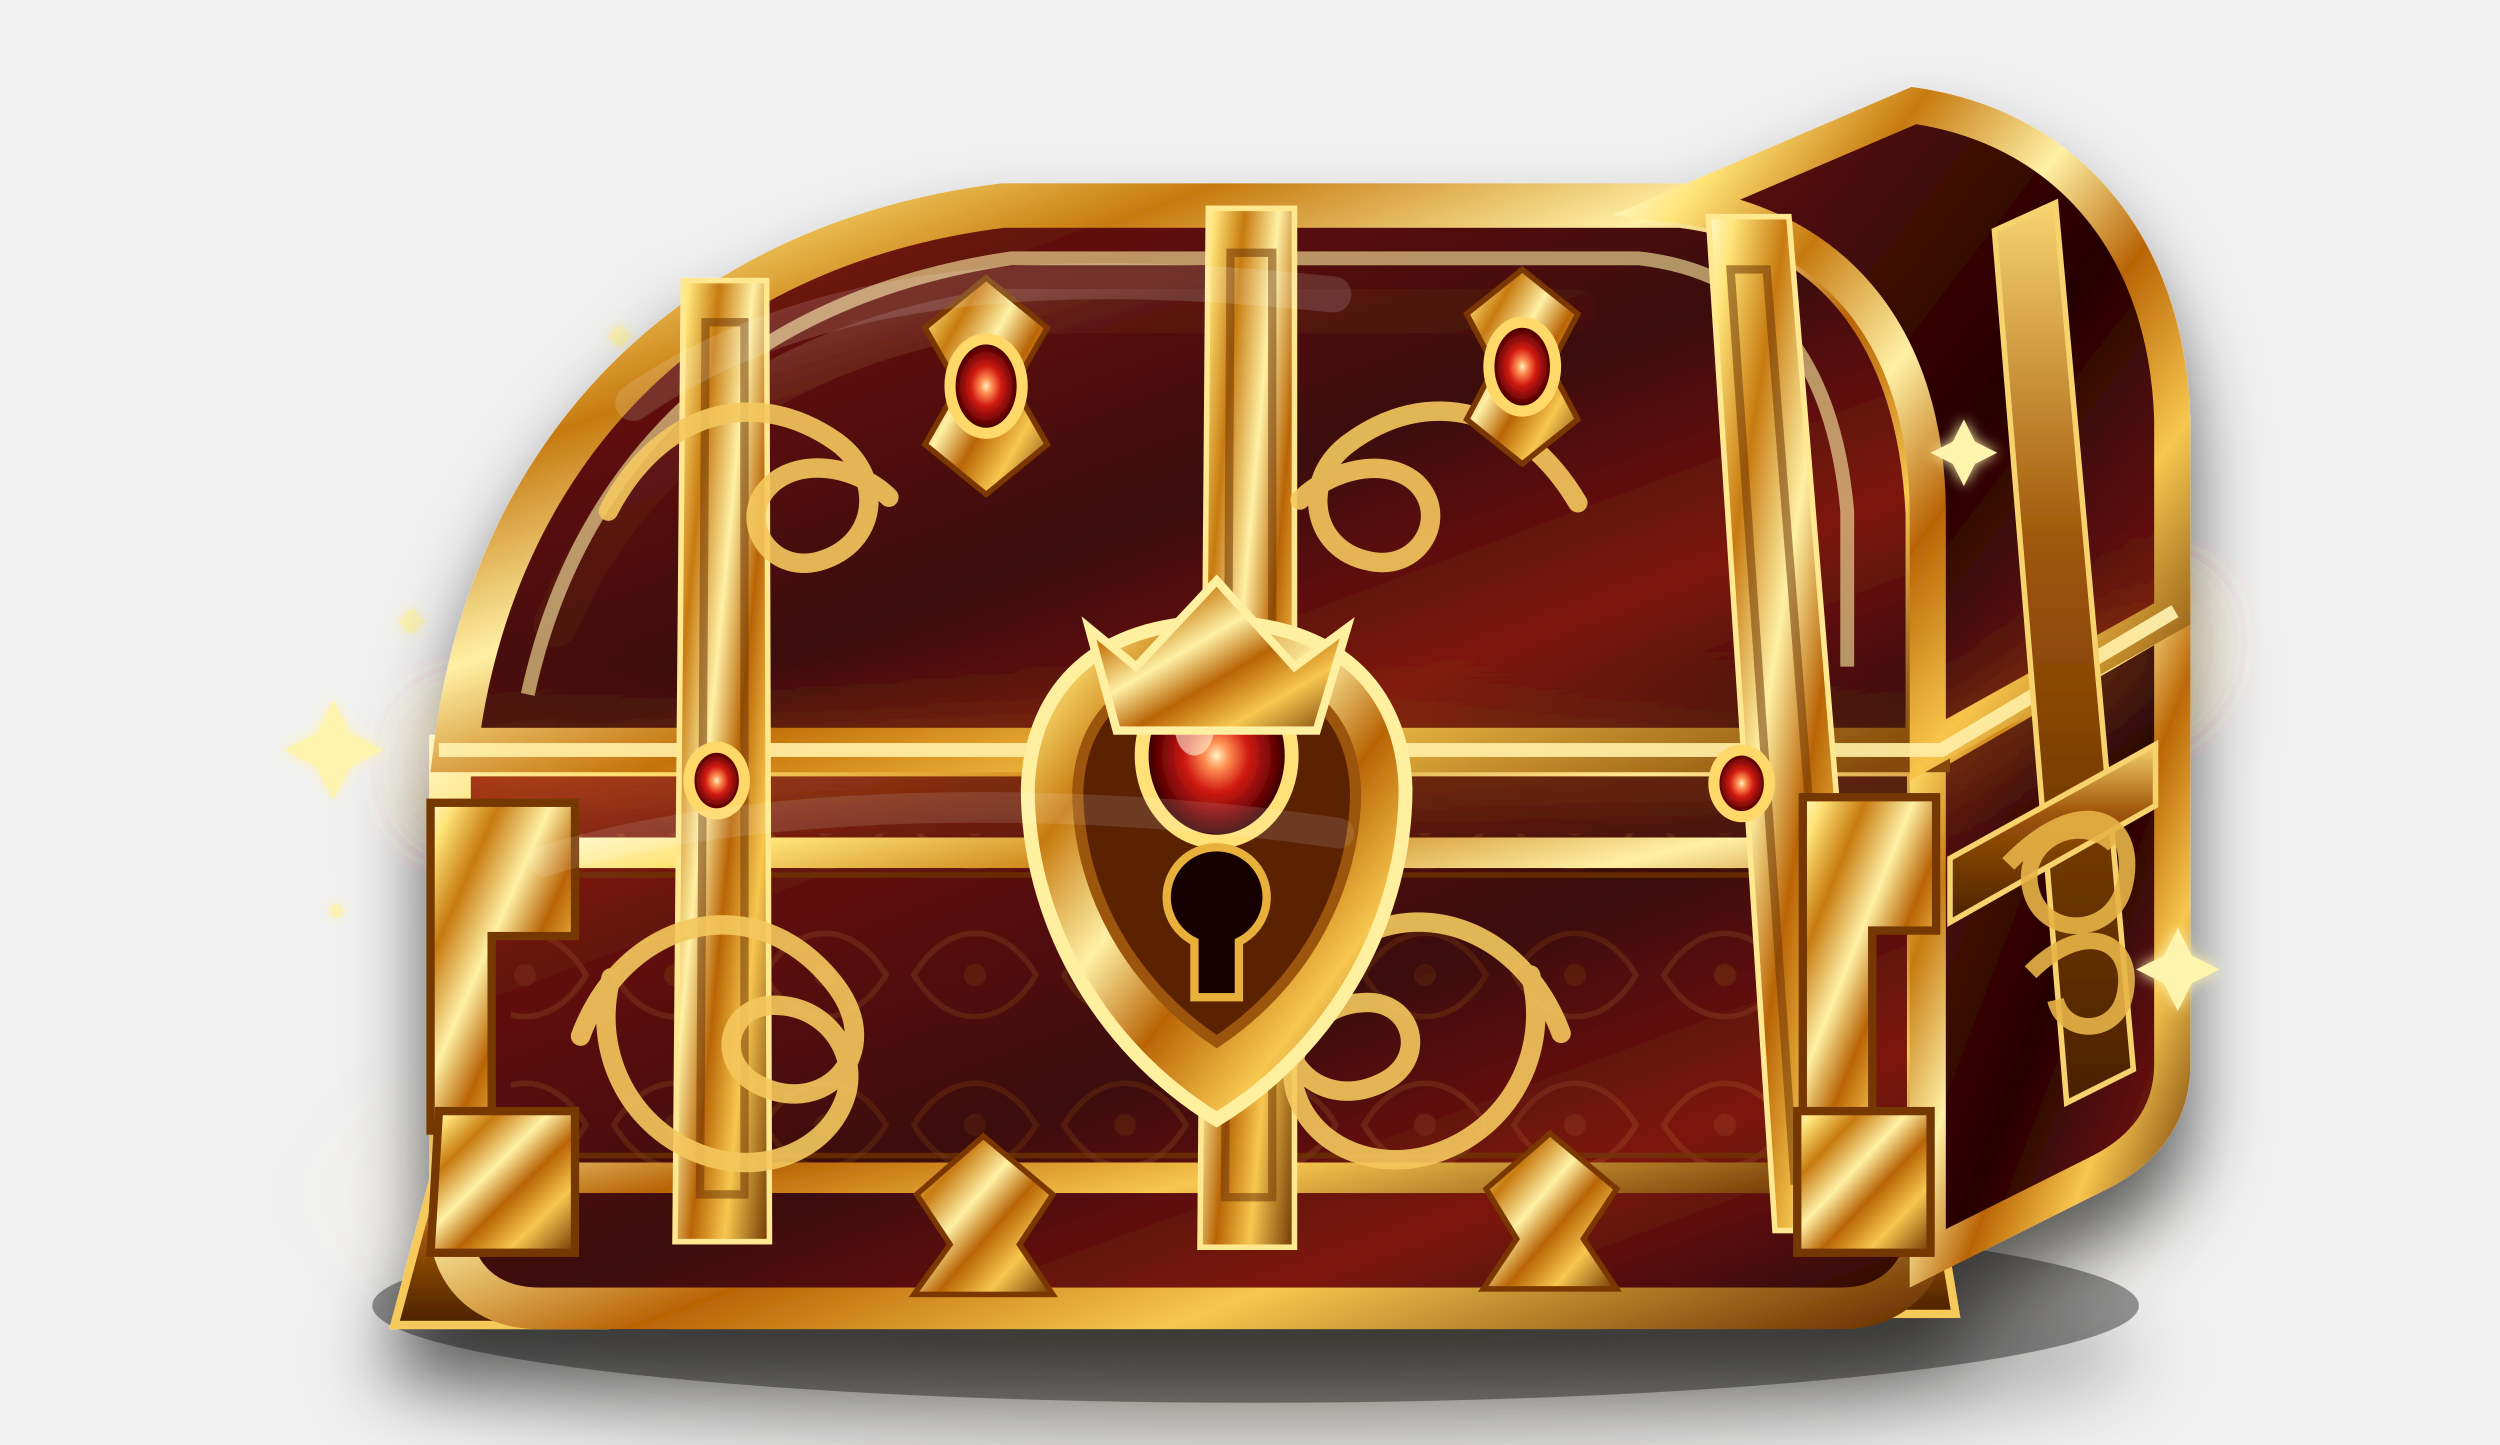
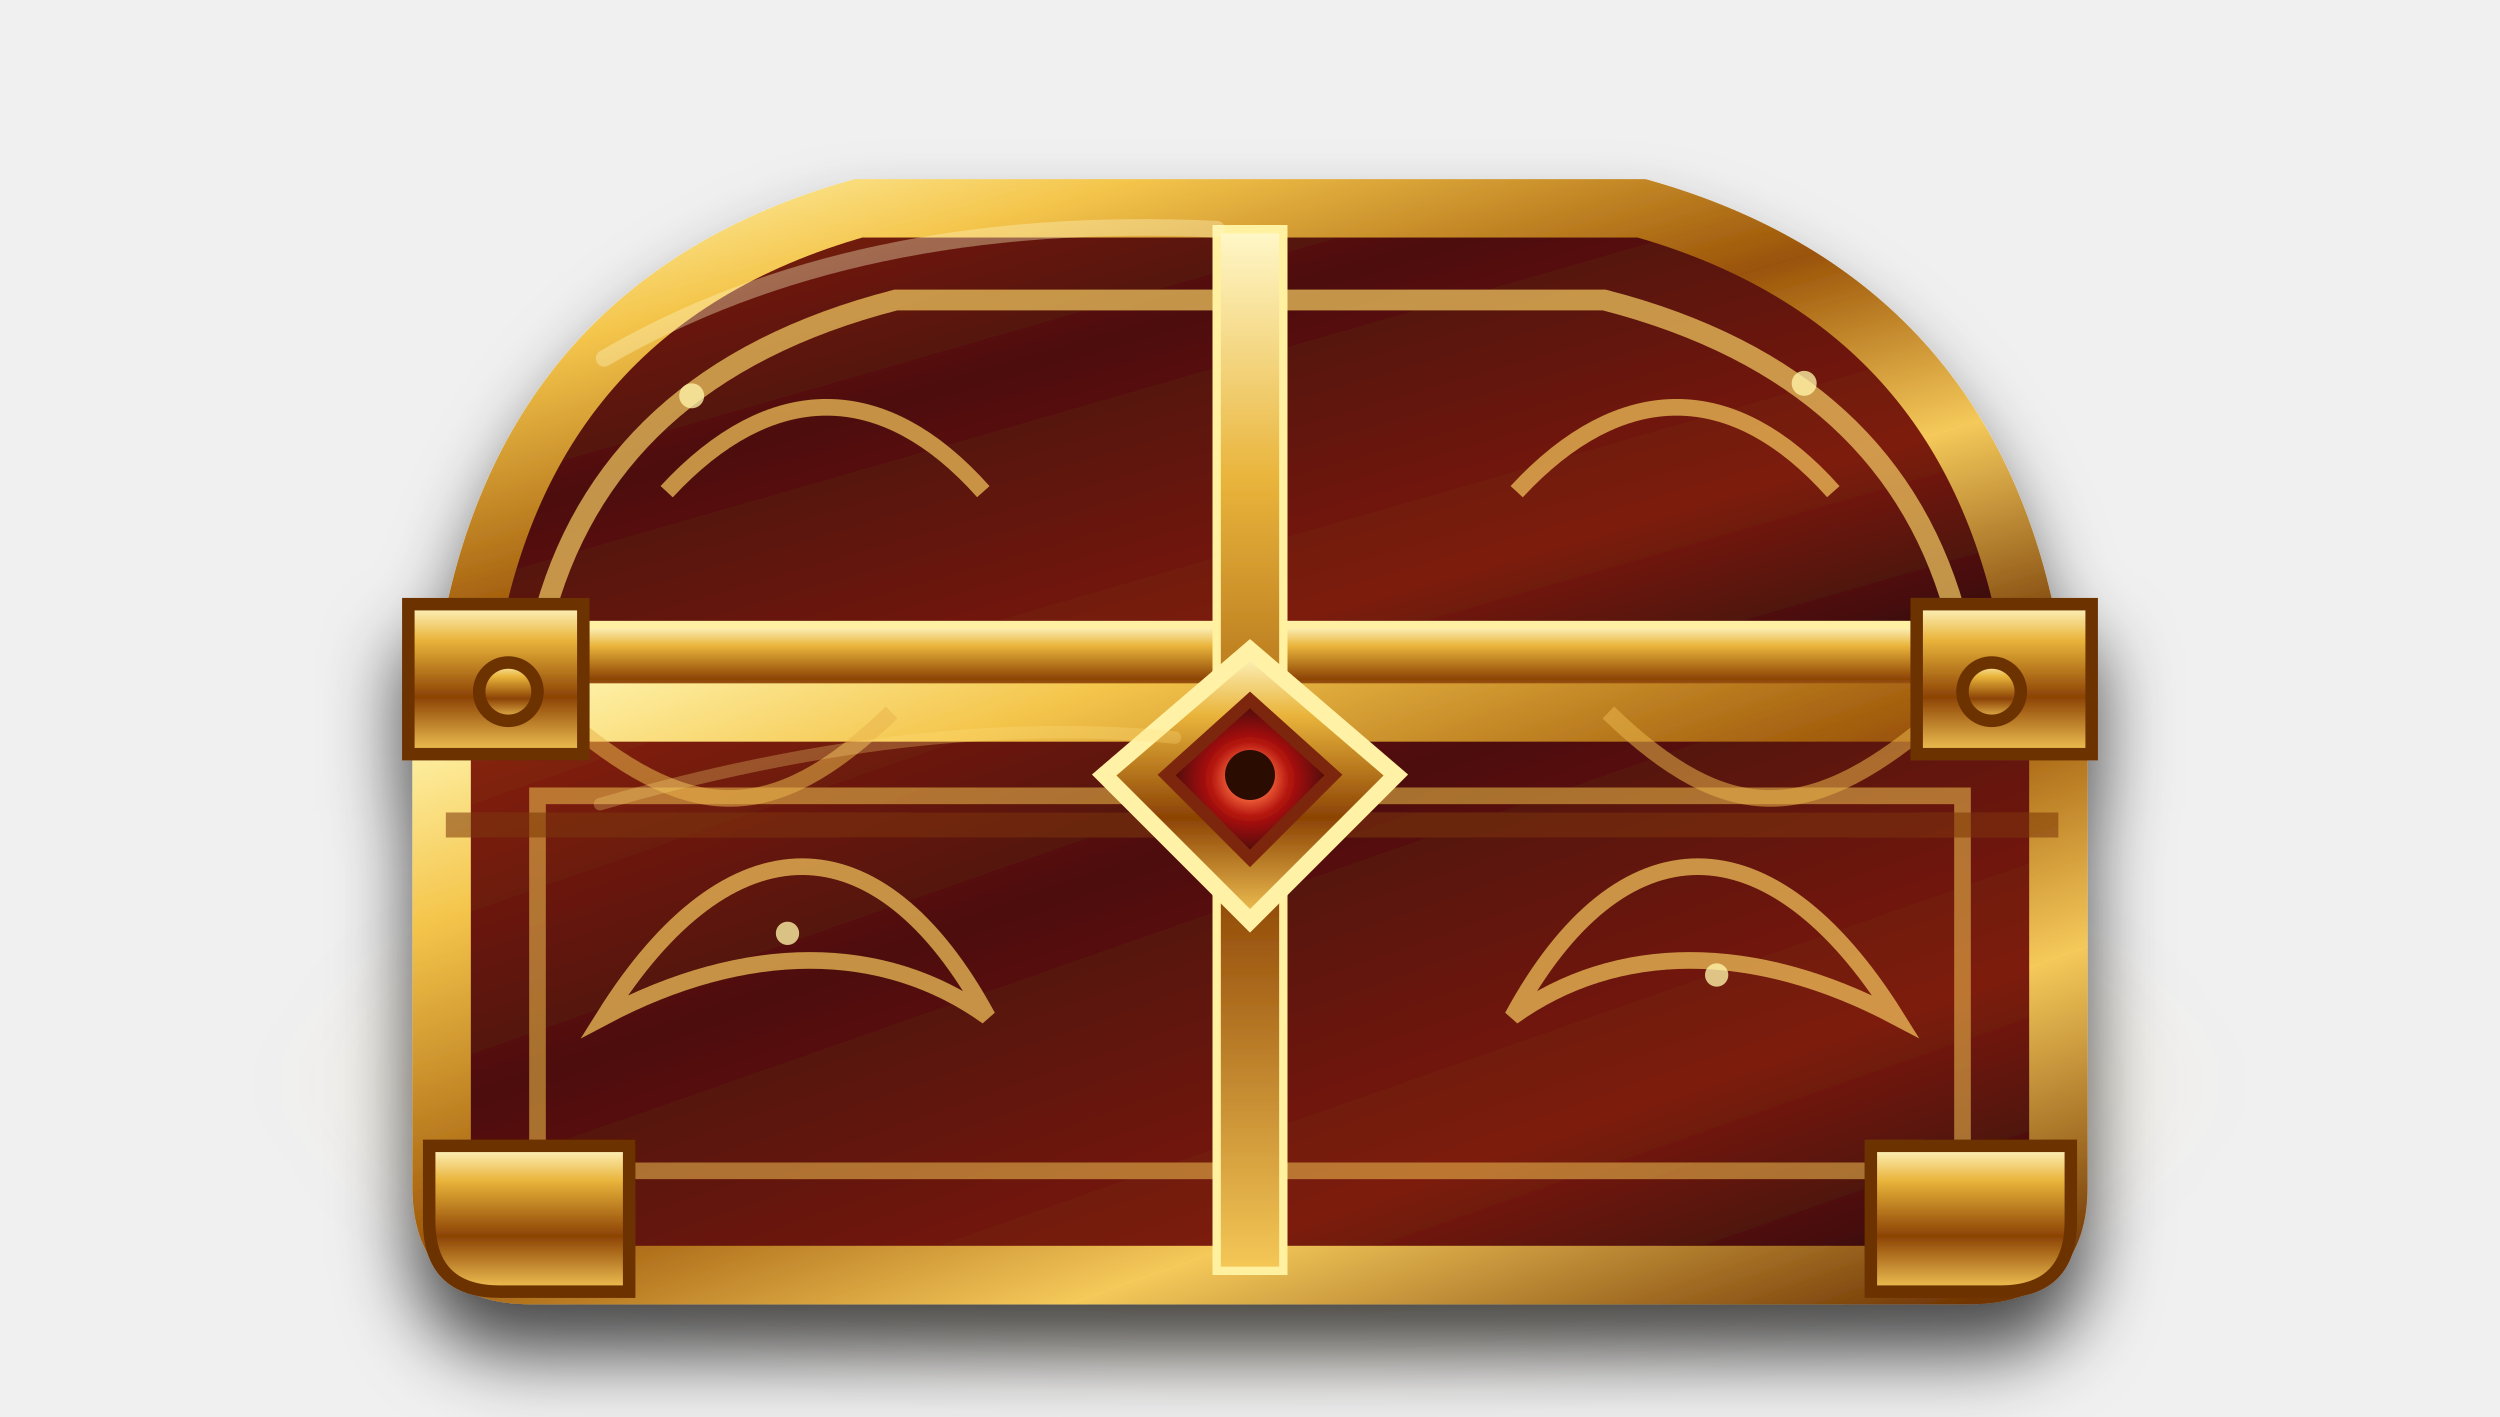
- <svg xmlns="http://www.w3.org/2000/svg" viewBox="0 0 900 520" role="img" aria-label="皇家鎏金宝箱">
+ <svg xmlns="http://www.w3.org/2000/svg" viewBox="0 0 600 340" role="img" aria-label="皇家鎏金宝箱">
  <defs>
    <linearGradient id="gold" x1="0" y1="0" x2="1" y2="1">
-       <stop offset="0" stop-color="#fff8c8" />
-       <stop offset=".08" stop-color="#ffe478" />
-       <stop offset=".24" stop-color="#c77a10" />
-       <stop offset=".42" stop-color="#fff1a5" />
-       <stop offset=".58" stop-color="#b96405" />
-       <stop offset=".76" stop-color="#f7c74f" />
+       <stop stop-color="#fff4ad" />
+       <stop offset=".18" stop-color="#f4c54b" />
+       <stop offset=".48" stop-color="#9a5307" />
+       <stop offset=".72" stop-color="#f5c95a" />
      <stop offset="1" stop-color="#6f3503" />
    </linearGradient>
-     <linearGradient id="goldDark" x1="0" y1="0" x2="0" y2="1">
-       <stop stop-color="#f7d36f" />
-       <stop offset=".38" stop-color="#9f5508" />
-       <stop offset="1" stop-color="#4a2101" />
+     <linearGradient id="gold2" x1="0" y1="0" x2="0" y2="1">
+       <stop stop-color="#fff8c9" />
+       <stop offset=".24" stop-color="#e9b43b" />
+       <stop offset=".62" stop-color="#8c4304" />
+       <stop offset="1" stop-color="#f5c857" />
    </linearGradient>
-     <linearGradient id="redFront" x1="0" y1="0" x2="1" y2="1">
-       <stop stop-color="#a42c16" />
-       <stop offset=".22" stop-color="#64120b" />
-       <stop offset=".52" stop-color="#3b0807" />
-       <stop offset=".76" stop-color="#7d180e" />
-       <stop offset="1" stop-color="#250304" />
-     </linearGradient>
-     <linearGradient id="redSide" x1="0" y1="0" x2="1" y2="1">
-       <stop stop-color="#63110a" />
-       <stop offset=".55" stop-color="#260304" />
-       <stop offset="1" stop-color="#8b1c0f" />
+     <linearGradient id="red" x1="0" y1="0" x2="1" y2="1">
+       <stop stop-color="#8d250f" />
+       <stop offset=".35" stop-color="#4d0f08" />
+       <stop offset=".72" stop-color="#7d1d0d" />
+       <stop offset="1" stop-color="#260706" />
    </linearGradient>
    <radialGradient id="ruby">
-       <stop offset="0" stop-color="#fff2c3" />
-       <stop offset=".16" stop-color="#ff8f52" />
-       <stop offset=".42" stop-color="#d21b12" />
-       <stop offset=".75" stop-color="#6e0505" />
-       <stop offset="1" stop-color="#220003" />
+       <stop stop-color="#fff2b4" />
+       <stop offset=".18" stop-color="#ff7344" />
+       <stop offset=".48" stop-color="#b3130d" />
+       <stop offset="1" stop-color="#3b0304" />
    </radialGradient>
    <radialGradient id="glow">
-       <stop stop-color="#fff8bd" stop-opacity=".92" />
-       <stop offset=".18" stop-color="#ffd85e" stop-opacity=".72" />
-       <stop offset=".48" stop-color="#ffb52b" stop-opacity=".28" />
-       <stop offset="1" stop-color="#ff9f16" stop-opacity="0" />
+       <stop stop-color="#fffbd4" stop-opacity=".95" />
+       <stop offset=".22" stop-color="#ffd85b" stop-opacity=".65" />
+       <stop offset=".56" stop-color="#ffad21" stop-opacity=".22" />
+       <stop offset="1" stop-color="#ff9b17" stop-opacity="0" />
    </radialGradient>
-     <linearGradient id="glass" x1="0" y1="0" x2="1" y2="1">
-       <stop stop-color="#ffffff" stop-opacity=".5" />
-       <stop offset=".28" stop-color="#fff2c7" stop-opacity=".08" />
-       <stop offset="1" stop-color="#ffcc61" stop-opacity="0" />
-     </linearGradient>
-     <filter id="shadow" x="-30%" y="-30%" width="170%" height="190%">
-       <feGaussianBlur in="SourceAlpha" stdDeviation="13" />
-       <feOffset dy="18" />
+     <filter id="shadow" x="-30%" y="-30%" width="160%" height="180%">
+       <feGaussianBlur in="SourceAlpha" stdDeviation="9" />
+       <feOffset dy="12" />
      <feComponentTransfer>
-         <feFuncA type="linear" slope=".62" />
+         <feFuncA type="linear" slope=".7" />
      </feComponentTransfer>
      <feMerge>
        <feMergeNode />
        <feMergeNode in="SourceGraphic" />
      </feMerge>
    </filter>
-     <filter id="soft" x="-80%" y="-80%" width="260%" height="260%">
-       <feGaussianBlur stdDeviation="16" />
+     <filter id="soft" x="-50%" y="-50%" width="200%" height="200%">
+       <feGaussianBlur stdDeviation="10" />
    </filter>
-     <filter id="spark" x="-200%" y="-200%" width="500%" height="500%">
-       <feGaussianBlur stdDeviation="2.5" result="b" />
-       <feMerge>
-         <feMergeNode in="b" />
-         <feMergeNode in="SourceGraphic" />
-       </feMerge>
-     </filter>
-     <pattern id="engrave" width="54" height="54" patternUnits="userSpaceOnUse">
-       <path d="M5 27c12-20 32-20 44 0-12 20-32 20-44 0Z" fill="none" stroke="#f7ca5a" stroke-opacity=".16" stroke-width="2" />
-       <circle cx="27" cy="27" r="4" fill="#ffd96a" fill-opacity=".12" />
-     </pattern>
  </defs>
-   <ellipse cx="450" cy="430" rx="340" ry="86" fill="url(#glow)" opacity=".55" filter="url(#soft)" />
-   <g opacity=".75" filter="url(#spark)" fill="#fff1a0">
-     <path d="M145 220h7v7h-7z" transform="rotate(45 148 223)" />
-     <path d="M764 186h8v8h-8z" transform="rotate(45 768 190)" />
-     <path d="M220 118h6v6h-6z" transform="rotate(45 223 121)" />
-     <circle cx="706" cy="92" r="3" />
-     <circle cx="121" cy="328" r="2.5" />
-   </g>
+   <ellipse cx="300" cy="260" rx="230" ry="68" fill="url(#glow)" opacity=".7" filter="url(#soft)" />
  <g filter="url(#shadow)">
-     <ellipse cx="452" cy="470" rx="318" ry="35" fill="#000" opacity=".38" />
-     <g fill="url(#goldDark)" stroke="#f5c95a" stroke-width="3">
-       <path d="M156 425h72l-10 52h-76z" />
-       <path d="M626 425h70l8 48h-78z" />
-       <path d="M702 393l61-26 8 45-65 31z" />
+     <path d="M112 158 Q125 73 206 50 H394 Q475 73 488 158 Z" fill="url(#red)" stroke="url(#gold)" stroke-width="14" />
+     <path d="M130 150 Q145 90 215 72 H385 Q455 90 470 150" fill="none" stroke="#f5cd65" stroke-width="5" opacity=".7" />
+     <path d="M103 150 H497 V171 H103 Z" fill="url(#gold2)" stroke="#fff0a3" stroke-width="2" />
+     <path d="M106 171 H494 V285 Q494 306 473 306 H127 Q106 306 106 285 Z" fill="url(#red)" stroke="url(#gold)" stroke-width="14" />
+     <path d="M129 191 H471 V281 H129 Z" fill="none" stroke="#f1bf4f" stroke-width="4" opacity=".55" />
+     <path d="M292 55 H308 V305 H292 Z" fill="url(#gold2)" stroke="#fff1a0" stroke-width="2" />
+     <path d="M107 198 H494" stroke="#7b3505" stroke-width="6" opacity=".55" />
+     <path d="M134 171 C165 198 185 199 214 171" fill="none" stroke="#e9b44a" stroke-width="4" opacity=".55" />
+     <path d="M386 171 C415 199 435 198 466 171" fill="none" stroke="#e9b44a" stroke-width="4" opacity=".55" />
+     <g fill="none" stroke="#f3c45b" stroke-width="4" opacity=".72">
+       <path d="M145 244c30-48 66-48 92 0-25-18-58-18-92 0Z" />
+       <path d="M455 244c-30-48-66-48-92 0 25-18 58-18 92 0Z" />
+       <path d="M160 118c25-27 52-27 76 0M364 118c25-27 52-27 76 0" />
    </g>
-     <path d="M162 272H694v168c0 19-13 31-31 31H194c-19 0-32-12-32-31Z" fill="url(#redFront)" stroke="url(#gold)" stroke-width="15" />
-     <path d="M694 272l88-51v162c0 18-10 31-26 39l-62 31Z" fill="url(#redSide)" stroke="url(#gold)" stroke-width="13" />
-     <path d="M184 300h486v134H184Z" fill="url(#engrave)" opacity=".7" />
-     <path d="M164 270C177 164 248 88 361 74h244c56 7 86 47 89 111v85Z" fill="url(#redFront)" stroke="url(#gold)" stroke-width="16" />
-     <path d="M694 270v-85c0-64-34-104-89-111l84-36c55 8 91 50 93 113v70Z" fill="url(#redSide)" stroke="url(#gold)" stroke-width="13" />
-     <path d="M190 250c18-84 78-143 174-157h226c45 5 70 36 75 91v56" fill="none" stroke="#fff0a3" stroke-width="5" opacity=".6" />
-     <path d="M200 225c26-62 82-102 160-113h207" fill="none" stroke="url(#glass)" stroke-width="16" stroke-linecap="round" opacity=".55" />
-     <path d="M158 270H699l84-50" fill="none" stroke="#fff6b9" stroke-width="5" opacity=".92" />
-     <path d="M160 276H696l85-49" fill="none" stroke="#ffbd2e" stroke-width="15" opacity=".42" filter="url(#soft)" />
-     <path d="M177 307H678M177 424H678" stroke="url(#gold)" stroke-width="11" />
-     <path d="M185 315H670M185 416H670" stroke="#6f3504" stroke-width="2" opacity=".75" />
-     <g fill="url(#gold)" stroke="#ffe890" stroke-width="2">
-       <path d="M246 101h30l1 346h-34z" />
-       <path d="M435 75h31v374h-34z" />
-       <path d="M615 78h29l30 365h-35z" />
+     <g fill="url(#gold2)" stroke="#6c3203" stroke-width="3">
+       <path d="M98 145h42v36H98zM460 145h42v36H460z" />
+       <path d="M103 275h48v35h-31q-17 0-17-17zM449 275h48v18q0 17-17 17h-31z" />
+       <circle cx="122" cy="166" r="7" />
+       <circle cx="478" cy="166" r="7" />
    </g>
-     <g fill="none" stroke="#6f3703" stroke-width="3" opacity=".55">
-       <path d="M254 116h14v314h-16z" />
-       <path d="M443 91h15v340h-17z" />
-       <path d="M623 97h13l26 328h-16z" />
+     <g transform="translate(300 186)">
+       <path d="M0-30 35 0 0 35-35 0Z" fill="url(#gold2)" stroke="#fff2a7" stroke-width="4" />
+       <path d="M0-18 20 0 0 20-20 0Z" fill="url(#ruby)" stroke="#7b2507" stroke-width="3" />
+       <circle cx="0" cy="0" r="6" fill="#2b0903" />
    </g>
-     <g fill="url(#goldDark)" stroke="#f7d36d" stroke-width="2">
-       <path d="M718 83l22-10 28 312-24 12z" />
-       <path d="M702 309l74-41v22l-74 42z" />
+     <g fill="#fff4a8" opacity=".78">
+       <circle cx="166" cy="95" r="3" />
+       <circle cx="433" cy="92" r="3" />
+       <circle cx="189" cy="224" r="2.8" />
+       <circle cx="412" cy="234" r="2.8" />
    </g>
-     <g fill="url(#gold)" stroke="#753703" stroke-width="3">
-       <path d="M155 289h52v48h-30v70h-22z" />
-       <path d="M649 287h48v48h-23v72h-25z" />
-       <path d="M158 400h49v51h-52z" />
-       <path d="M647 400h48v51h-48z" />
-     </g>
-     <g fill="none" stroke="#f4c85d" stroke-width="7" stroke-linecap="round" stroke-linejoin="round" opacity=".9">
-       <path d="M209 373c16-43 64-55 92-18 18 24-4 47-27 36-18-8-12-31 7-29 17 1 29 18 23 34-7 19-31 28-53 19-25-10-38-37-31-63" />
-       <path d="M562 372c-16-43-64-55-92-18-18 24 4 47 27 36 18-8 12-31-7-29-17 1-29 18-23 34 7 19 31 28 53 19 25-10 38-37 31-63" />
-       <path d="M219 184c18-35 52-46 82-25 18 13 15 37-6 43-18 5-30-15-18-27 11-11 32-7 43 4" />
-       <path d="M568 181c-20-34-54-43-83-21-17 13-13 38 8 42 18 4 29-16 17-28-11-10-31-5-42 6" />
-     </g>
-     <g fill="url(#gold)" stroke="#7a3904" stroke-width="2">
-       <path d="M333 118l22-18 22 18-12 21 12 21-22 18-22-18 12-21z" />
-       <path d="M528 113l20-16 20 16-10 19 10 19-20 16-20-16 10-19z" />
-       <path d="M330 430l24-21 25 21-12 18 12 18h-50l13-18z" />
-       <path d="M535 428l23-20 24 20-12 18 12 18h-48l12-18z" />
-     </g>
-     <g fill="url(#ruby)" stroke="#ffd86b" stroke-width="4">
-       <ellipse cx="355" cy="139" rx="13" ry="17" />
-       <ellipse cx="548" cy="132" rx="12" ry="16" />
-       <ellipse cx="258" cy="281" rx="10" ry="12" />
-       <ellipse cx="627" cy="282" rx="10" ry="12" />
-     </g>
-     <g transform="translate(438 286)">
-       <path d="M0-62C42-62 67-39 68-2c0 45-24 92-68 119-44-27-68-74-68-119 1-37 26-60 68-60Z" fill="url(#gold)" stroke="#fff0a0" stroke-width="5" />
-       <path d="M0-45C31-45 49-29 50-1c0 33-17 68-50 90-33-22-50-57-50-90 1-28 19-44 50-44Z" fill="#5a2105" stroke="#9b5408" stroke-width="4" />
-       <ellipse cx="0" cy="-14" rx="27" ry="31" fill="url(#ruby)" stroke="#ffe178" stroke-width="5" />
-       <ellipse cx="-8" cy="-24" rx="7" ry="10" fill="#fff8df" opacity=".58" />
-       <path d="M0 19c10 0 18 8 18 18 0 7-4 13-10 16v20H-8V53c-6-3-10-9-10-16 0-10 8-18 18-18Z" fill="#190300" stroke="#e8b13b" stroke-width="3" />
-     </g>
-     <path d="M392 226l17 14 29-31 28 31 19-14-11 37h-72z" fill="url(#gold)" stroke="#fff0a1" stroke-width="3" />
-     <g fill="none" stroke="#e7b346" stroke-width="6" opacity=".9">
-       <path d="M723 311c26-27 47-17 42 7-4 20-30 20-34 2-4-17 17-28 30-16" />
-       <path d="M731 350c20-20 38-11 34 8-3 15-22 15-25 2" />
-     </g>
-     <path d="M196 310c82-26 207-22 286-10" fill="none" stroke="#fff" stroke-opacity=".12" stroke-width="11" stroke-linecap="round" />
-     <path d="M228 145c73-51 174-47 252-39" fill="none" stroke="#fff" stroke-opacity=".14" stroke-width="13" stroke-linecap="round" />
-   </g>
-   <g fill="#fff4ad" filter="url(#spark)">
-     <path d="M120 252l6 12 12 6-12 6-6 12-6-12-12-6 12-6Z" />
-     <path d="M784 334l5 10 10 5-10 5-5 10-5-10-10-5 10-5Z" />
-     <path d="M707 151l4 8 8 4-8 4-4 8-4-8-8-4 8-4Z" />
+     <path d="M145 86 Q205 51 292 55" fill="none" stroke="#fff7c7" stroke-width="4" opacity=".36" stroke-linecap="round" />
+     <path d="M144 193 Q220 171 282 177" fill="none" stroke="#ffdf7c" stroke-width="3" opacity=".28" stroke-linecap="round" />
  </g>
</svg>
